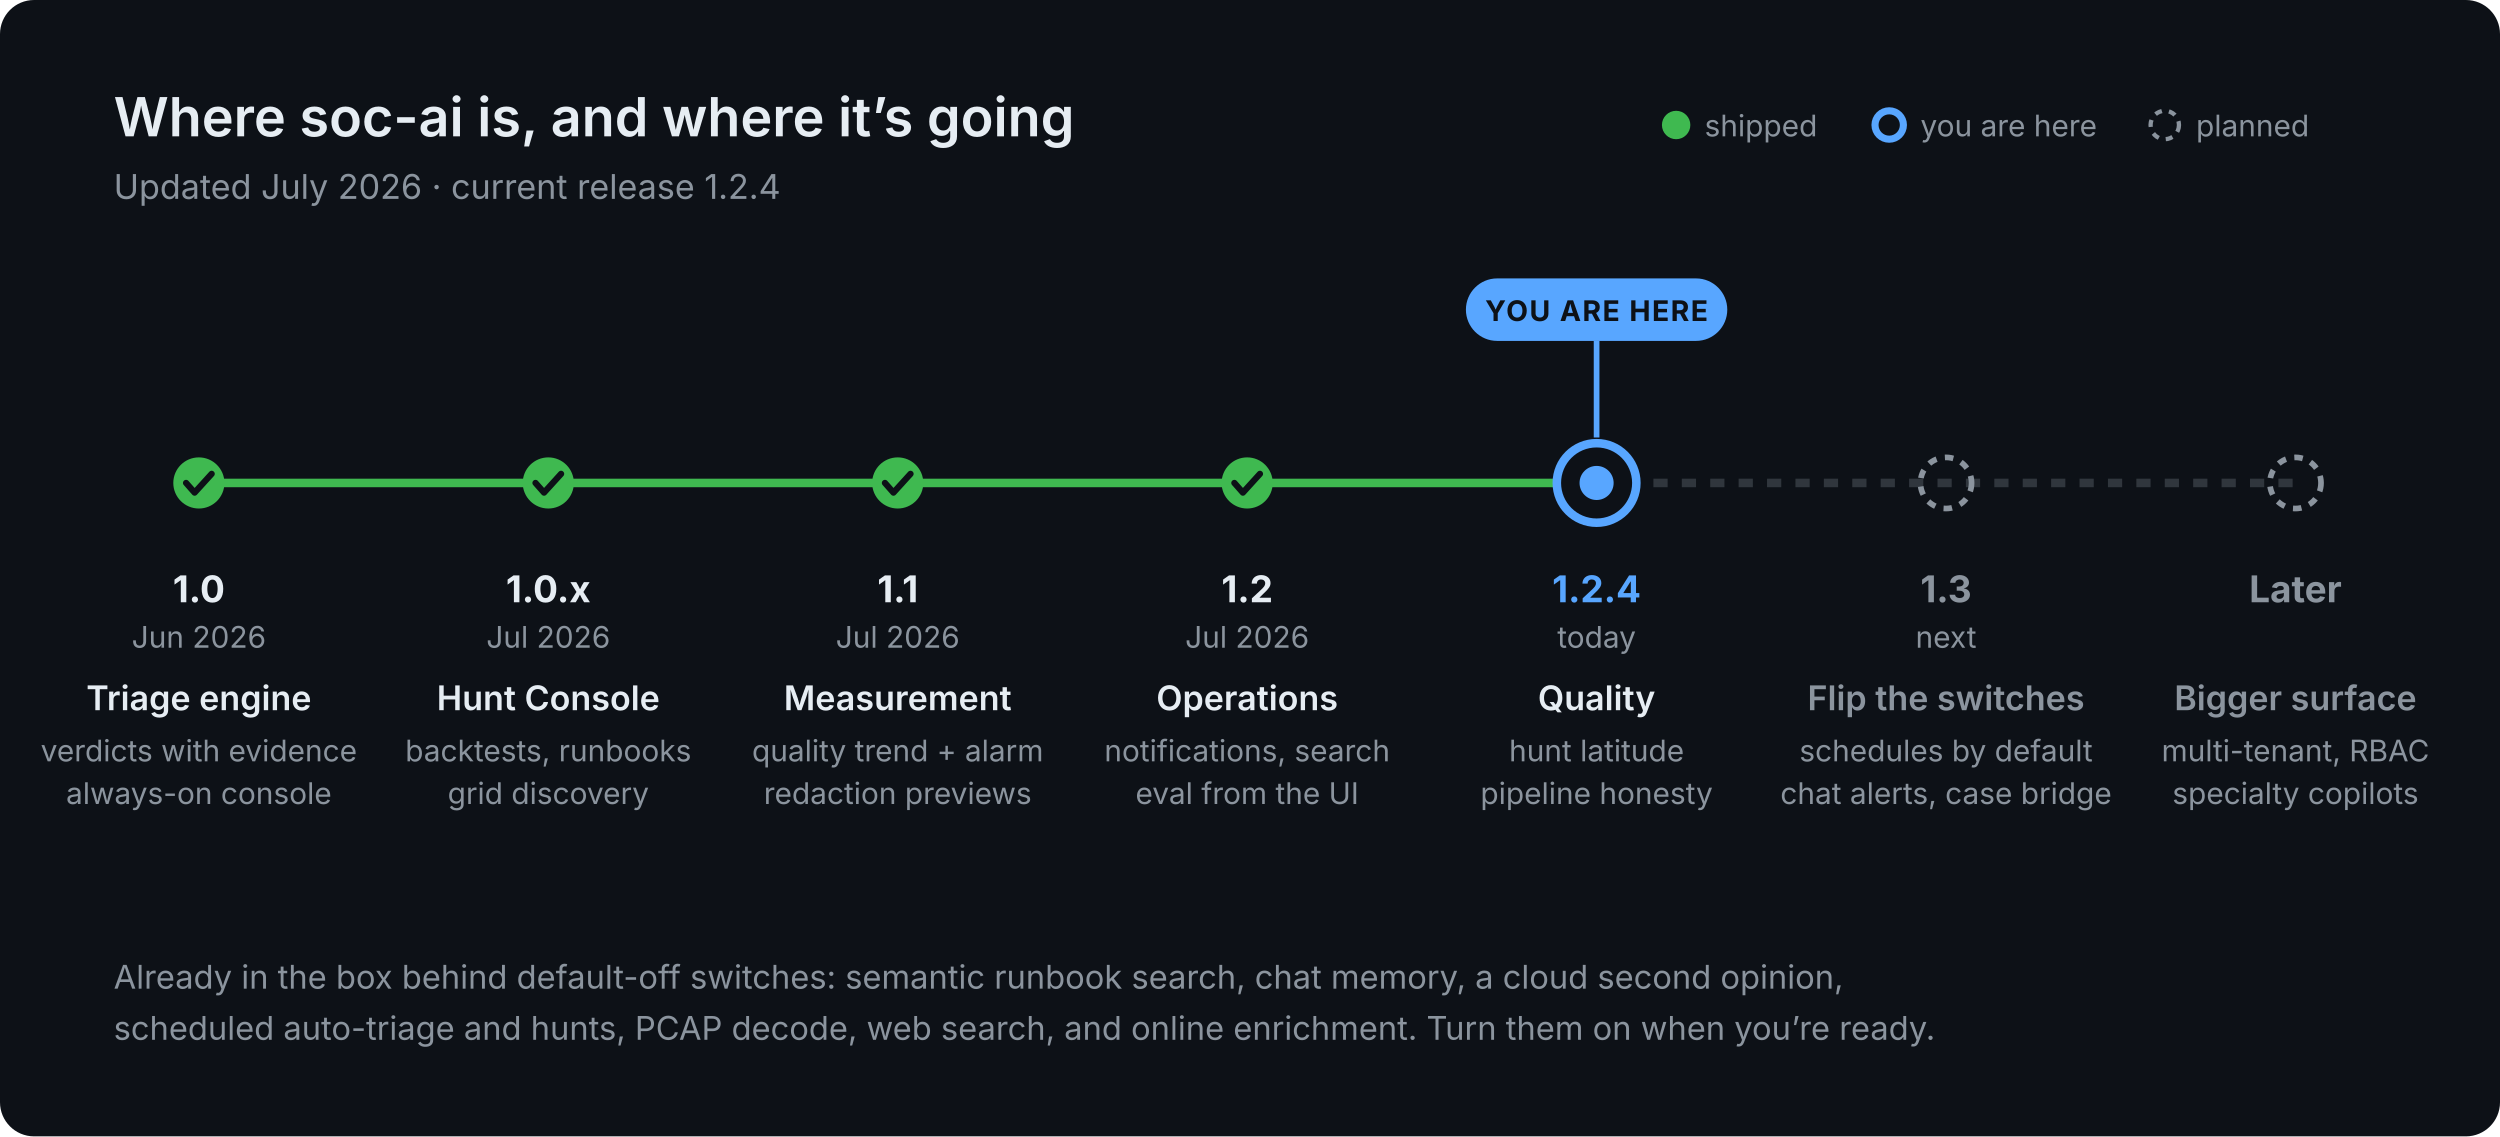
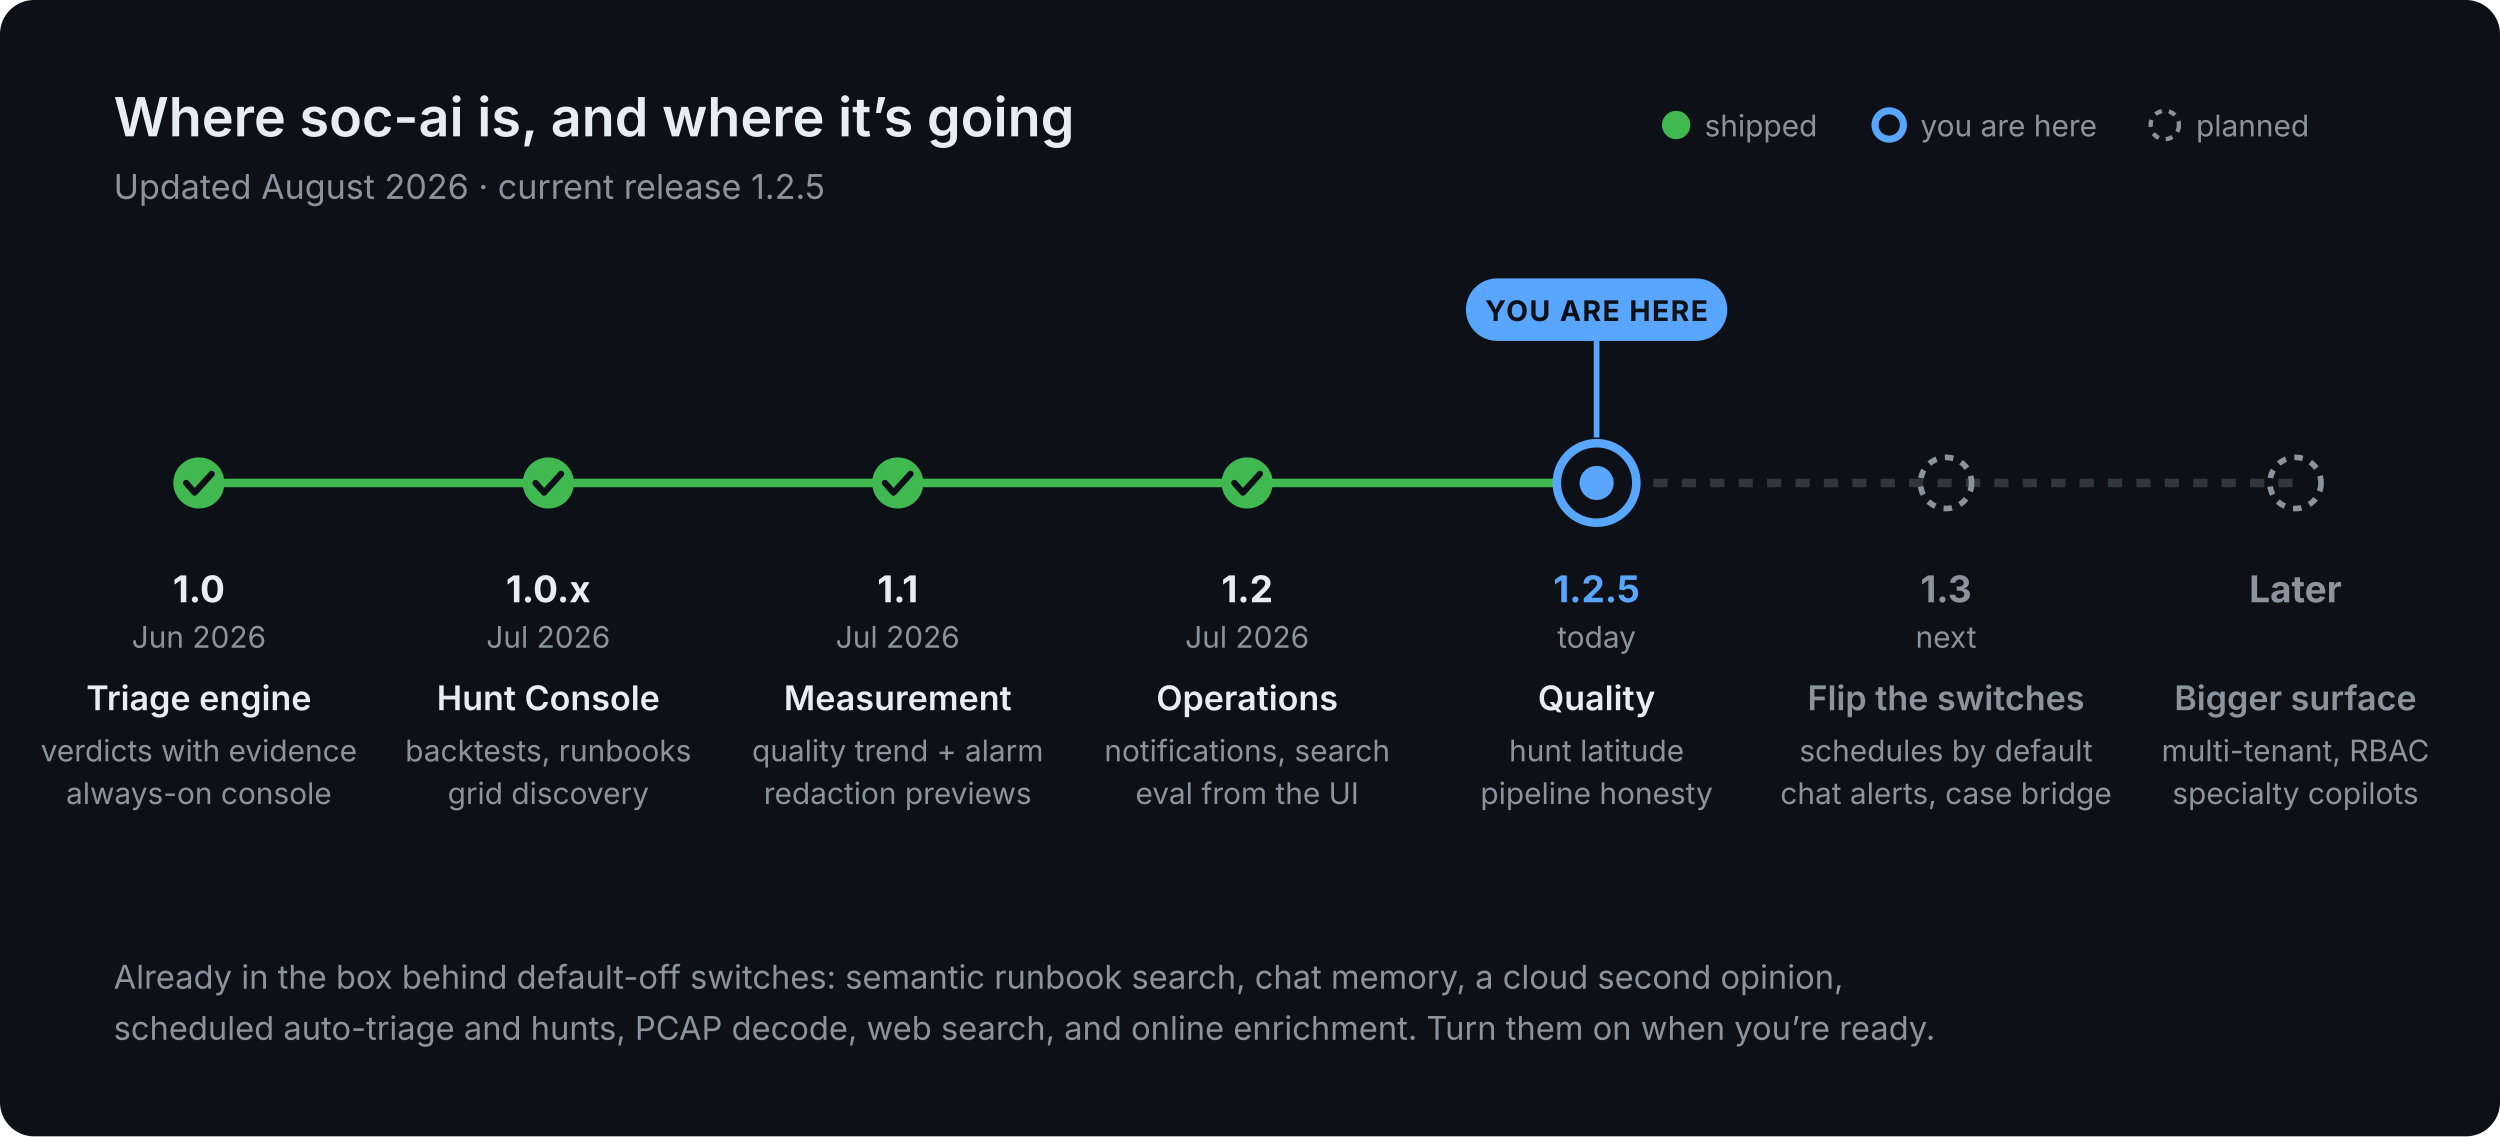
- <svg xmlns="http://www.w3.org/2000/svg" width="880" height="400" viewBox="0 0 880 400" role="img" aria-label="soc-ai roadmap: versions 1.0 through 1.2 shipped, 1.2.4 is current, 1.3 and later are planned">
+ <svg xmlns="http://www.w3.org/2000/svg" width="880" height="400" viewBox="0 0 880 400" role="img" aria-label="soc-ai roadmap: versions 1.0 through 1.2 shipped, 1.2.5 is current, 1.3 and later are planned">
  <style>
    text { font-family: ui-sans-serif, system-ui, -apple-system, "Segoe UI", sans-serif; }
    .title { font-size: 19px; font-weight: 600; fill: #e6edf3; }
    .subtitle { font-size: 12px; fill: #8b949e; }
    .ver { font-size: 13px; font-weight: 700; fill: #e6edf3; }
    .ver-now { font-size: 13px; font-weight: 700; fill: #58a6ff; }
    .ver-future { font-size: 13px; font-weight: 700; fill: #8b949e; }
    .date { font-size: 10.5px; fill: #8b949e; }
    .theme { font-size: 12px; font-weight: 600; fill: #e6edf3; }
    .theme-future { font-size: 12px; font-weight: 600; fill: #8b949e; }
    .detail { font-size: 10.5px; fill: #8b949e; }
    .flag { font-size: 10px; font-weight: 700; fill: #0d1117; letter-spacing: 0.5px; }
    .legend { font-size: 10.5px; fill: #8b949e; }
    .caption { font-size: 11.5px; fill: #8b949e; }
  </style>
  <rect x="0" y="0" width="880" height="400" rx="12" fill="#0d1117" />
  <text x="40" y="48" class="title">Where soc-ai is, and where it’s going</text>
-   <text x="40" y="70" class="subtitle">Updated July 2026 · current release 1.2.4</text>
+   <text x="40" y="70" class="subtitle">Updated August 2026 · current release 1.2.5</text>
  <circle cx="590" cy="44" r="5" fill="#3fb950" />
  <text x="600" y="48" class="legend">shipped</text>
  <circle cx="665" cy="44" r="5" fill="none" stroke="#58a6ff" stroke-width="2.5" />
  <text x="676" y="48" class="legend">you are here</text>
  <circle cx="762" cy="44" r="5" fill="none" stroke="#8b949e" stroke-width="1.5" stroke-dasharray="2.5,2.5" />
  <text x="773" y="48" class="legend">planned</text>
  <line x1="70" y1="170" x2="562" y2="170" stroke="#3fb950" stroke-width="3" />
  <line x1="562" y1="170" x2="808" y2="170" stroke="#30363d" stroke-width="3" stroke-dasharray="5,5" />
  <rect x="516" y="98" width="92" height="22" rx="11" fill="#58a6ff" />
  <text x="562" y="113" text-anchor="middle" class="flag">YOU ARE HERE</text>
  <line x1="562" y1="120" x2="562" y2="154" stroke="#58a6ff" stroke-width="2" />
  <circle cx="70" cy="170" r="9" fill="#3fb950" />
  <path d="M 65.5 170 l 3 3.4 l 6 -6.6" stroke="#0d1117" stroke-width="2.2" fill="none" stroke-linecap="round" stroke-linejoin="round" />
  <text x="70" y="212" text-anchor="middle" class="ver">1.0</text>
  <text x="70" y="228" text-anchor="middle" class="date">Jun 2026</text>
  <text x="70" y="250" text-anchor="middle" class="theme">Triage engine</text>
  <text x="70" y="268" text-anchor="middle" class="detail">verdicts with evidence</text>
  <text x="70" y="283" text-anchor="middle" class="detail">always-on console</text>
  <circle cx="193" cy="170" r="9" fill="#3fb950" />
  <path d="M 188.5 170 l 3 3.4 l 6 -6.6" stroke="#0d1117" stroke-width="2.2" fill="none" stroke-linecap="round" stroke-linejoin="round" />
  <text x="193" y="212" text-anchor="middle" class="ver">1.0.x</text>
  <text x="193" y="228" text-anchor="middle" class="date">Jul 2026</text>
  <text x="193" y="250" text-anchor="middle" class="theme">Hunt Console</text>
  <text x="193" y="268" text-anchor="middle" class="detail">backtests, runbooks</text>
  <text x="193" y="283" text-anchor="middle" class="detail">grid discovery</text>
  <circle cx="316" cy="170" r="9" fill="#3fb950" />
  <path d="M 311.5 170 l 3 3.4 l 6 -6.6" stroke="#0d1117" stroke-width="2.2" fill="none" stroke-linecap="round" stroke-linejoin="round" />
  <text x="316" y="212" text-anchor="middle" class="ver">1.1</text>
  <text x="316" y="228" text-anchor="middle" class="date">Jul 2026</text>
  <text x="316" y="250" text-anchor="middle" class="theme">Measurement</text>
  <text x="316" y="268" text-anchor="middle" class="detail">quality trend + alarm</text>
  <text x="316" y="283" text-anchor="middle" class="detail">redaction previews</text>
  <circle cx="439" cy="170" r="9" fill="#3fb950" />
  <path d="M 434.5 170 l 3 3.4 l 6 -6.6" stroke="#0d1117" stroke-width="2.2" fill="none" stroke-linecap="round" stroke-linejoin="round" />
  <text x="439" y="212" text-anchor="middle" class="ver">1.2</text>
  <text x="439" y="228" text-anchor="middle" class="date">Jul 2026</text>
  <text x="439" y="250" text-anchor="middle" class="theme">Operations</text>
  <text x="439" y="268" text-anchor="middle" class="detail">notifications, search</text>
  <text x="439" y="283" text-anchor="middle" class="detail">eval from the UI</text>
  <circle cx="562" cy="170" r="14" fill="#0d1117" stroke="#58a6ff" stroke-width="3" />
  <circle cx="562" cy="170" r="6" fill="#58a6ff" />
-   <text x="562" y="212" text-anchor="middle" class="ver-now">1.2.4</text>
+   <text x="562" y="212" text-anchor="middle" class="ver-now">1.2.5</text>
  <text x="562" y="228" text-anchor="middle" class="date">today</text>
  <text x="562" y="250" text-anchor="middle" class="theme">Quality</text>
  <text x="562" y="268" text-anchor="middle" class="detail">hunt latitude</text>
  <text x="562" y="283" text-anchor="middle" class="detail">pipeline honesty</text>
  <circle cx="685" cy="170" r="9" fill="none" stroke="#8b949e" stroke-width="2" stroke-dasharray="3,3" />
  <text x="685" y="212" text-anchor="middle" class="ver-future">1.3</text>
  <text x="685" y="228" text-anchor="middle" class="date">next</text>
  <text x="685" y="250" text-anchor="middle" class="theme-future">Flip the switches</text>
  <text x="685" y="268" text-anchor="middle" class="detail">schedules by default</text>
  <text x="685" y="283" text-anchor="middle" class="detail">chat alerts, case bridge</text>
  <circle cx="808" cy="170" r="9" fill="none" stroke="#8b949e" stroke-width="2" stroke-dasharray="3,3" />
  <text x="808" y="212" text-anchor="middle" class="ver-future">Later</text>
  <text x="808" y="228" text-anchor="middle" class="date"> </text>
  <text x="808" y="250" text-anchor="middle" class="theme-future">Bigger surface</text>
  <text x="808" y="268" text-anchor="middle" class="detail">multi-tenant, RBAC</text>
  <text x="808" y="283" text-anchor="middle" class="detail">specialty copilots</text>
  <text x="40" y="348" class="caption">Already in the box behind default-off switches: semantic runbook search, chat memory, a cloud second opinion,</text>
  <text x="40" y="366" class="caption">scheduled auto-triage and hunts, PCAP decode, web search, and online enrichment. Turn them on when you’re ready.</text>
</svg>
